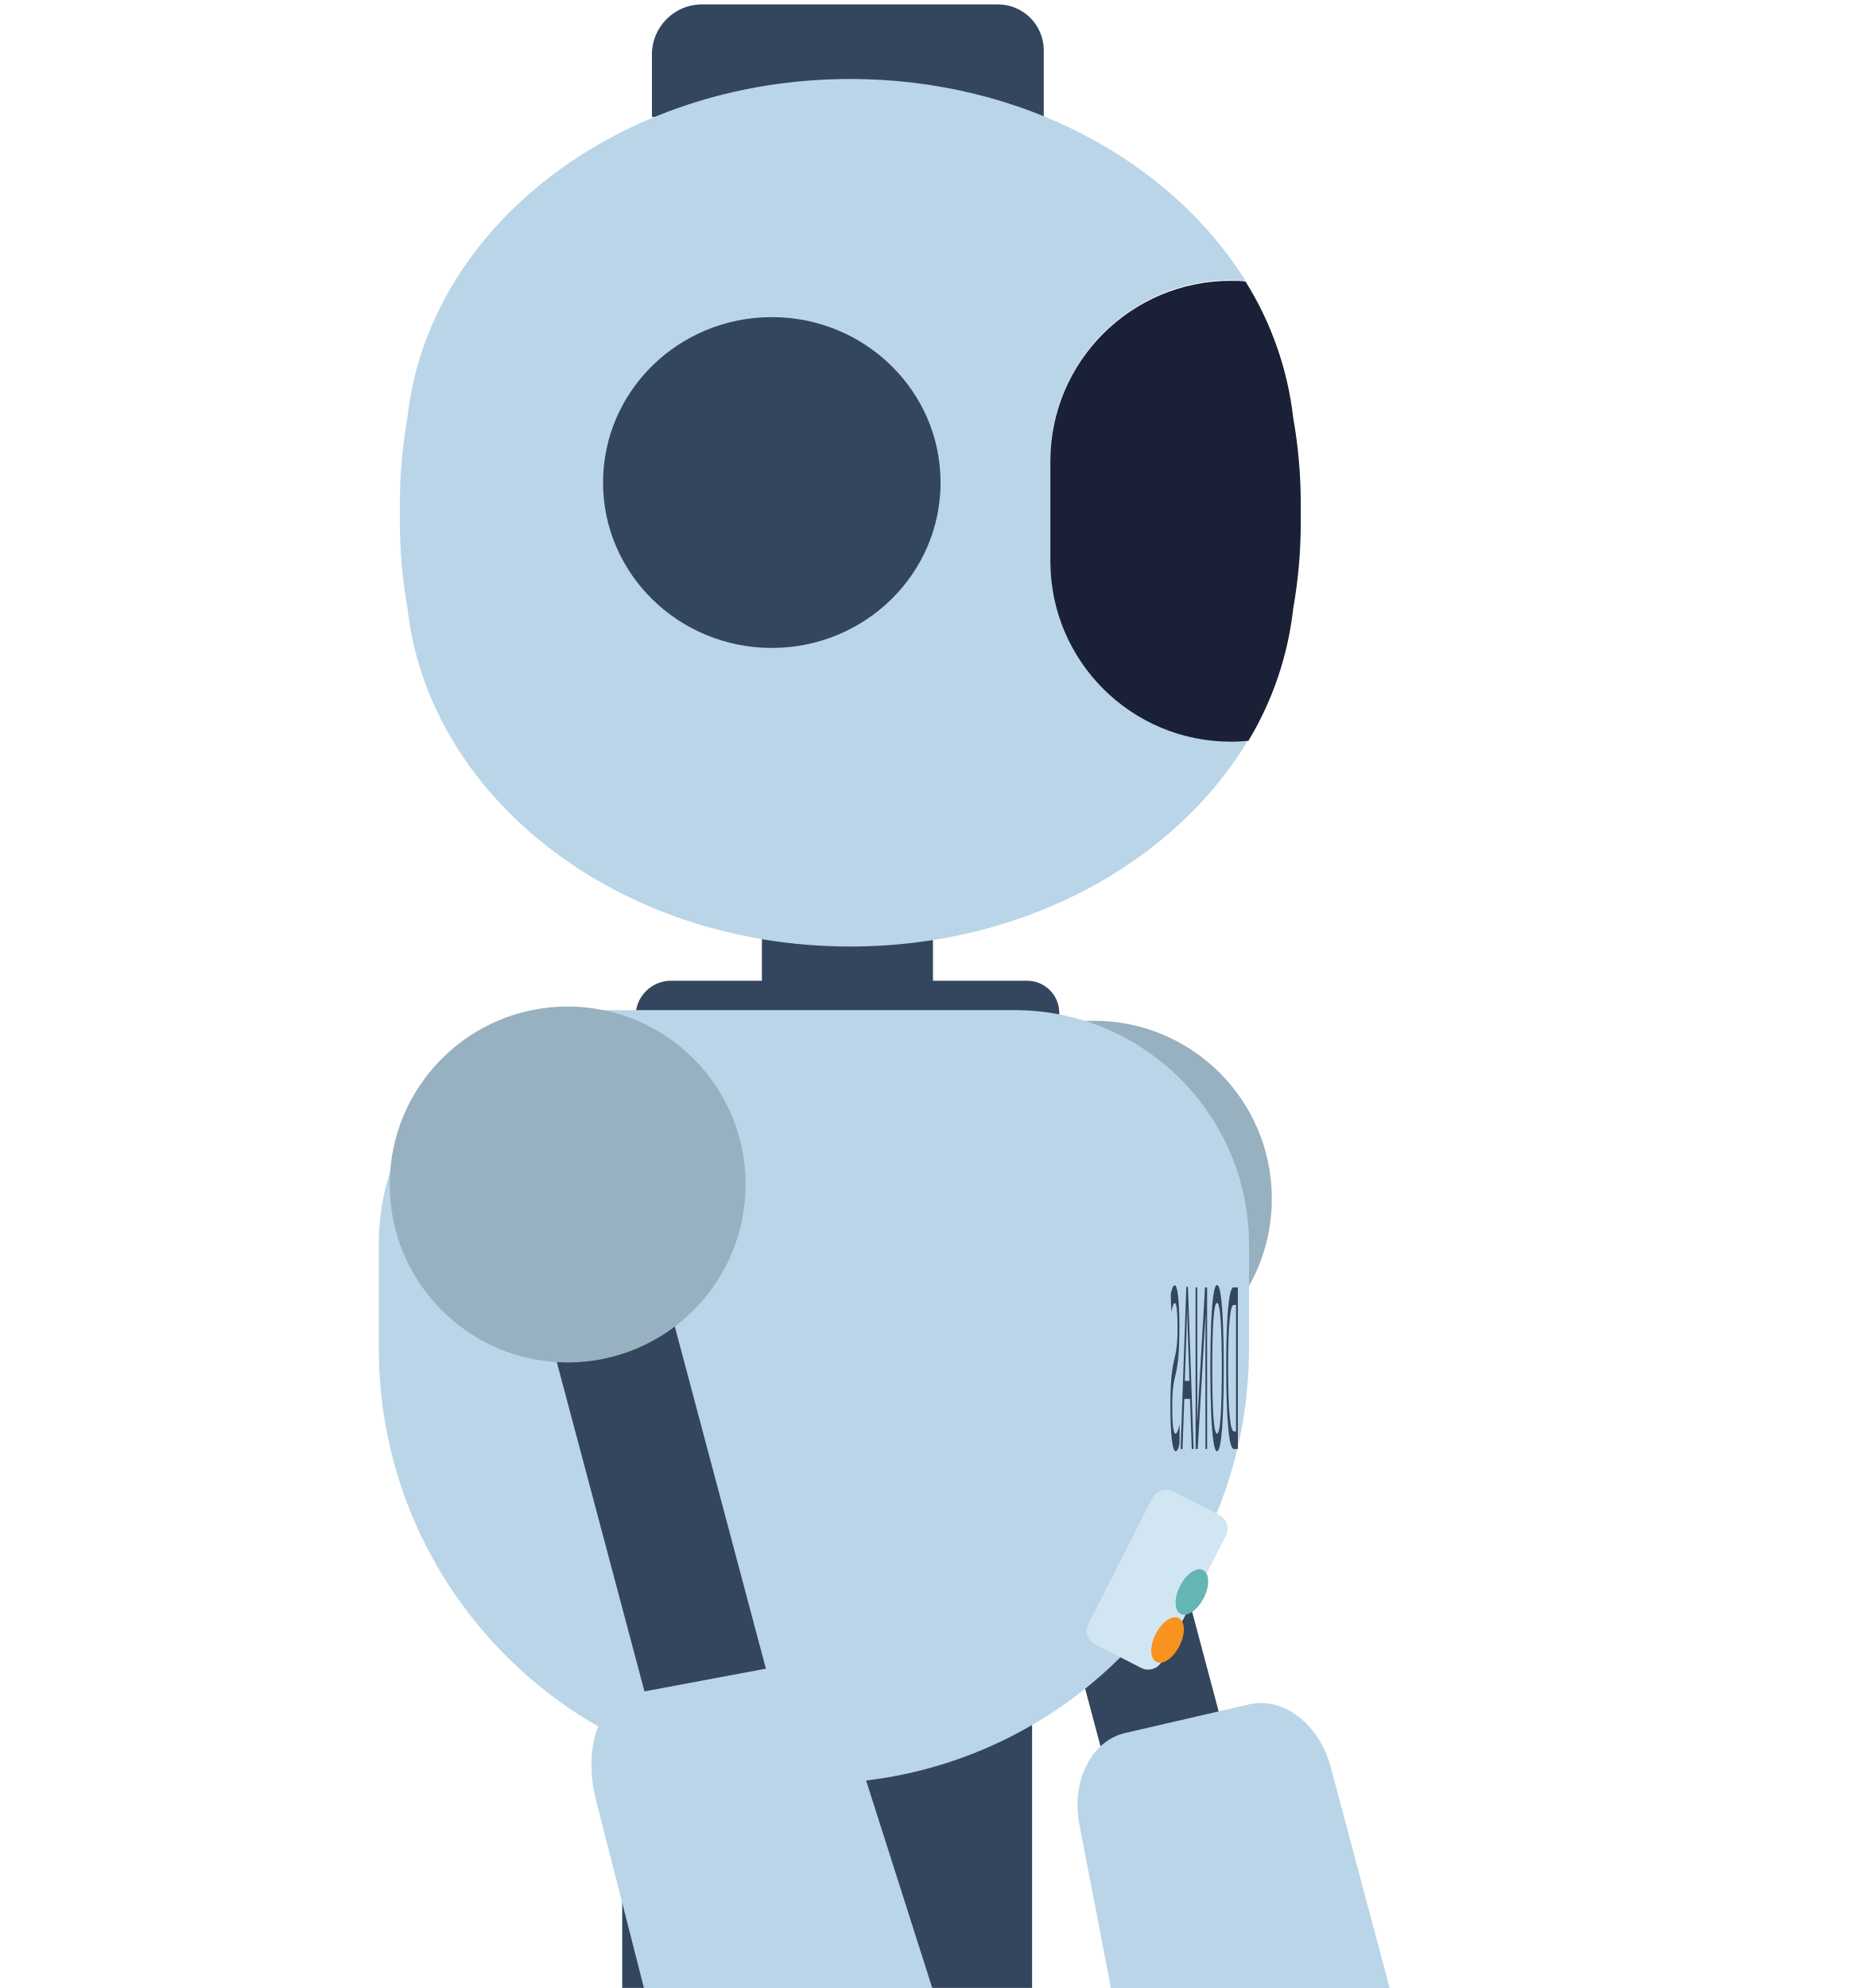
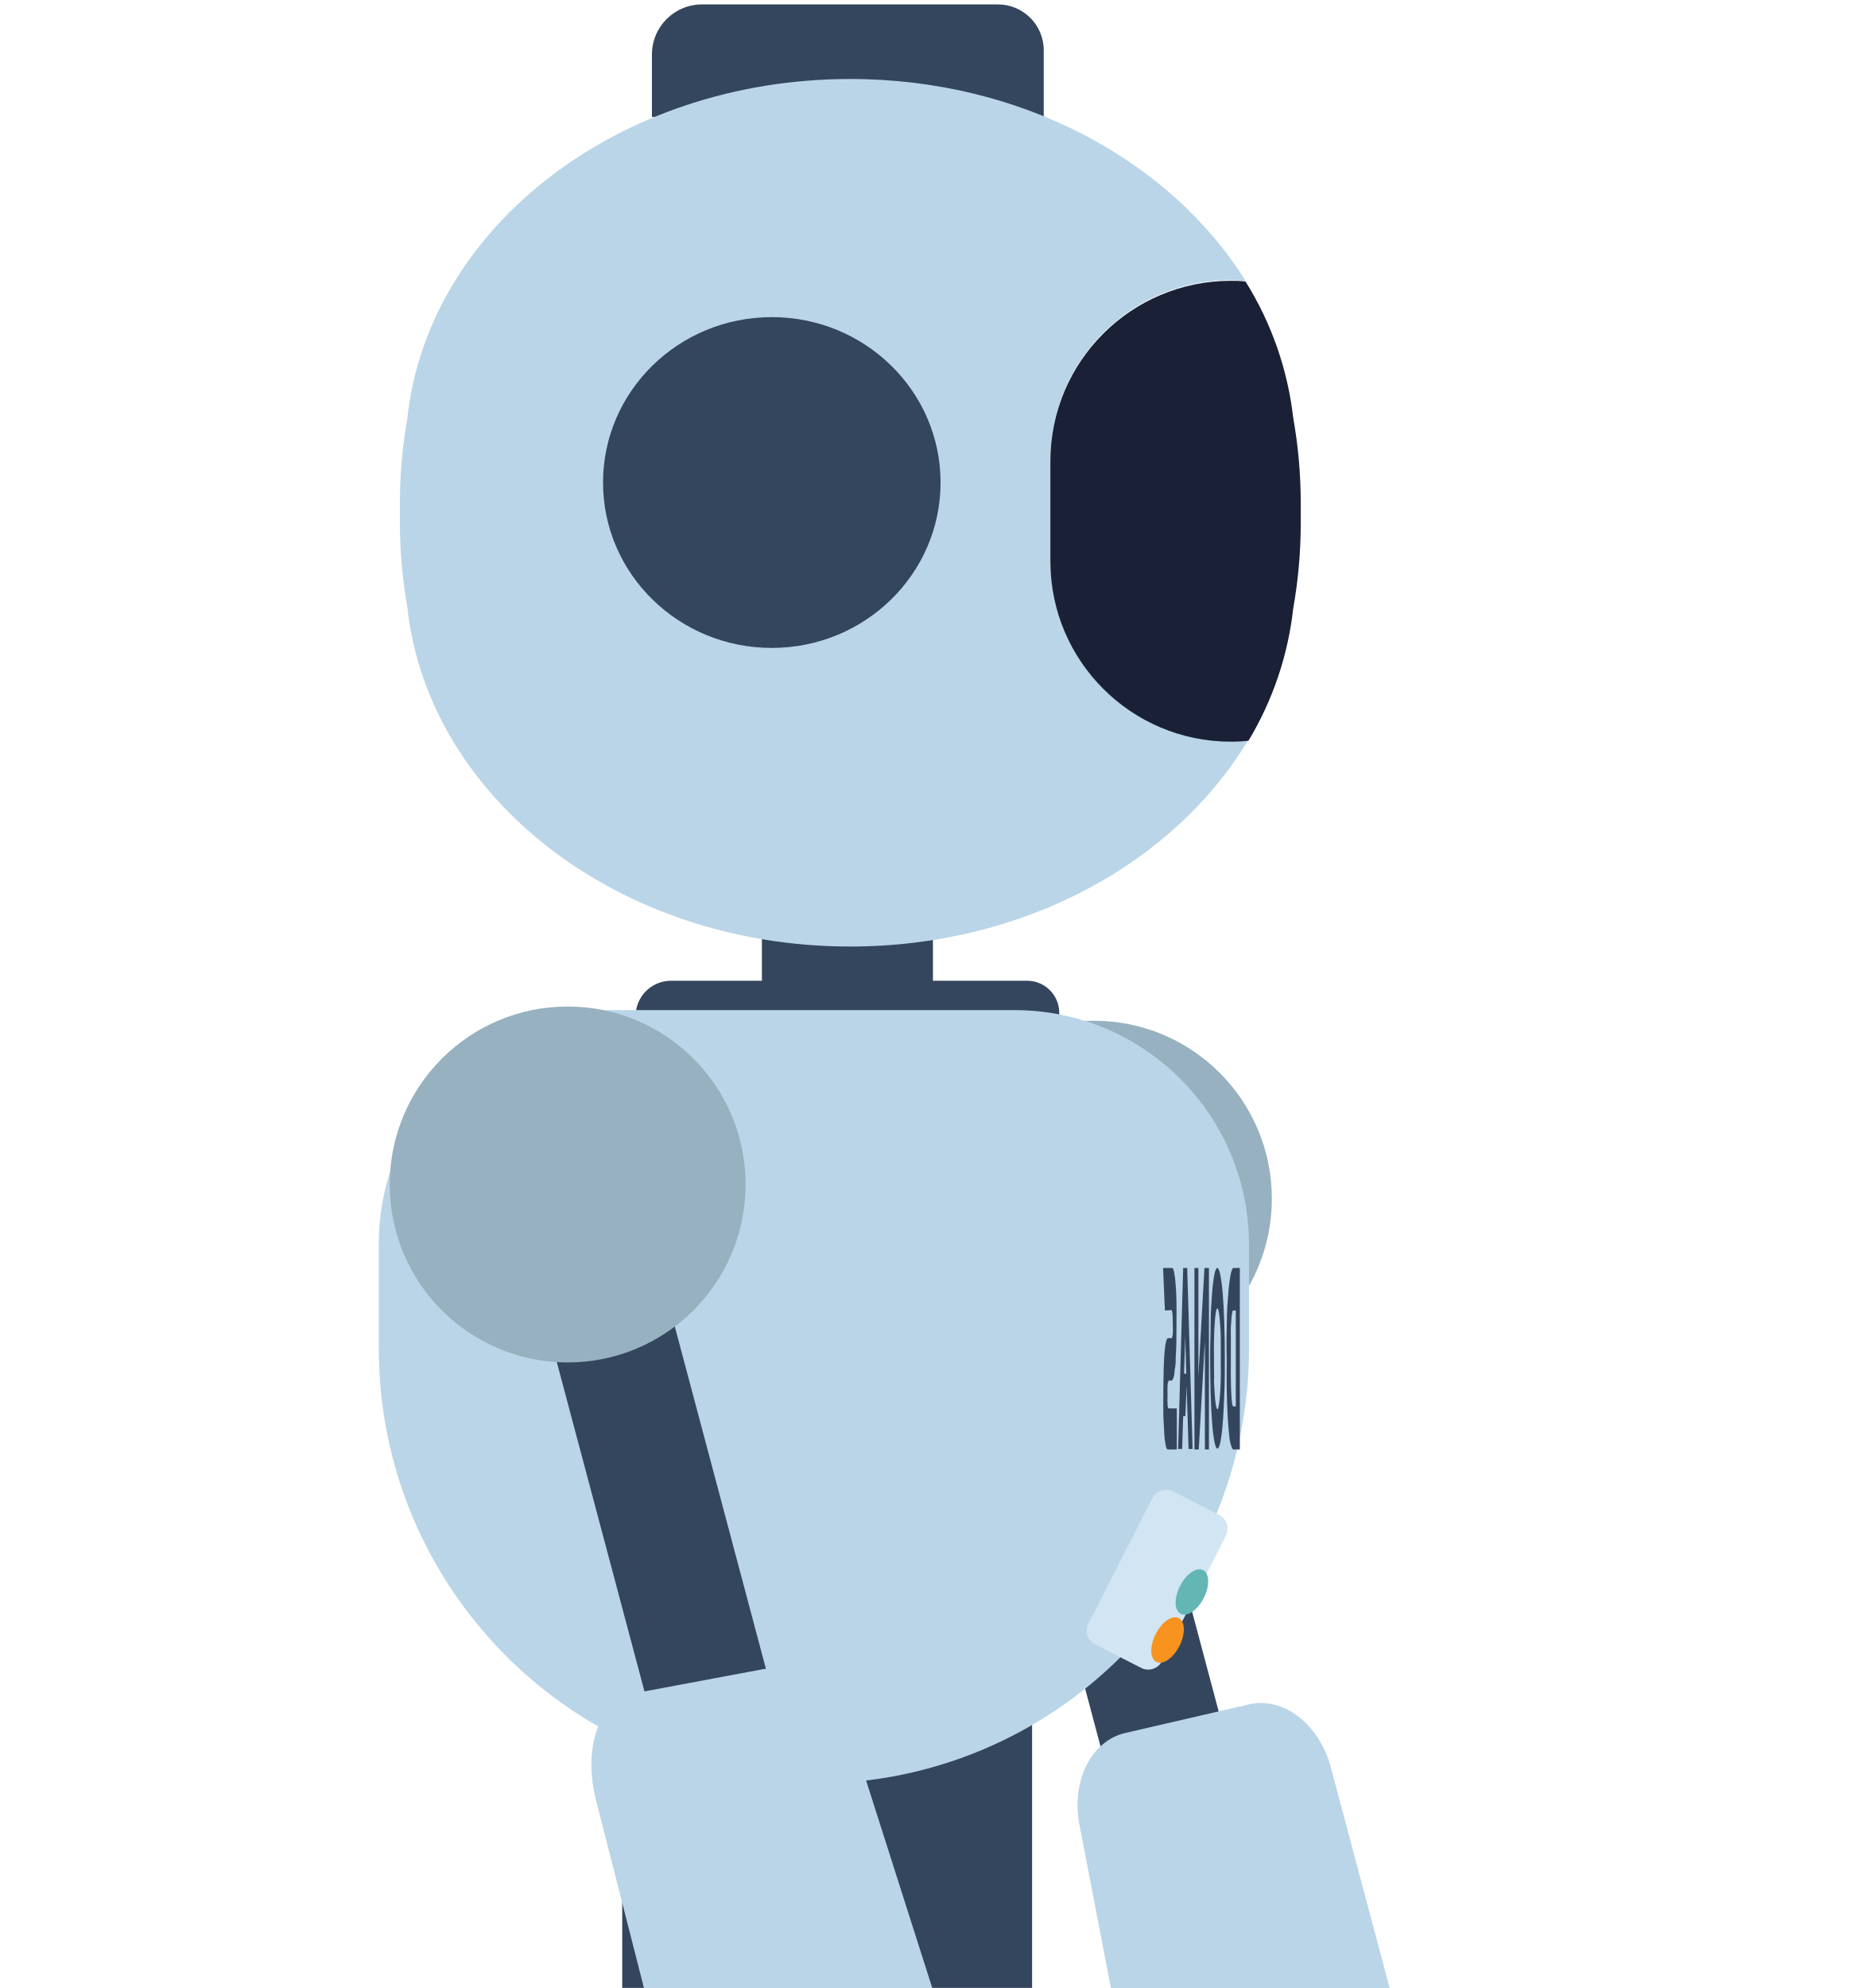
<svg xmlns="http://www.w3.org/2000/svg" viewBox="0 0 202.94 216.71">
  <g id="robots">
    <g id="moving_right">
      <rect x="83.08" y="100.05" width="18.65" height="7.48" transform="translate(184.8 207.58) rotate(-180)" fill="#34465d" />
      <path d="M69.31,107H115.5a0,0,0,0,1,0,0v2.45a3.86,3.86,0,0,1-3.86,3.86H72.81a3.5,3.5,0,0,1-3.5-3.5V107A0,0,0,0,1,69.31,107Z" transform="translate(184.8 220.22) rotate(-180)" fill="#34465d" />
      <rect x="112.56" y="129.55" width="13.43" height="64.02" transform="translate(-37.56 36.14) rotate(-14.91)" fill="#34465d" />
      <circle cx="119.27" cy="130.67" r="19.4" fill="#97b1c0" />
      <rect x="67.84" y="187.61" width="44.69" height="29.1" transform="translate(180.37 404.31) rotate(-180)" fill="#34465d" />
      <path d="M88.73,110.11h0a47.44,47.44,0,0,1,47.44,47.44v11.39a25.49,25.49,0,0,1-25.49,25.49H66.87a25.58,25.58,0,0,1-25.58-25.58V157.55A47.44,47.44,0,0,1,88.73,110.11Z" transform="translate(177.47 304.54) rotate(180)" fill="#bad5e8" />
      <path d="M117.69,198.91c-.92-4.74,1.29-9.15,5-10l13.5-3.12c3.73-.86,7.65,2.15,8.9,6.83l7.78,29.17H122.1Z" fill="#bad5e8" />
-       <text transform="matrix(-0.09, 0, 0, 1, 135.18, 157.95)" font-size="24.66" fill="#34465d" font-family="ROBO">DONAS</text>
+       <g>
+         <path d="M133.76,144.18c0-1.23.09-2.28.16-3.16a18.35,18.35,0,0,1,.25-2.06c.1-.49.2-.74.32-.74h.69V158h-.76s-.09-.13-.19-.4a4.91,4.91,0,0,1-.21-1.15c-.07-.58-.12-1.29-.17-2.13s-.08-1.77-.1-2.82,0-2.13,0-3.27C133.71,146.74,133.73,145.4,133.76,144.18Zm.71,9.13h.27V142.86h-.33s-.09.25-.14.76c0,.31-.05.66-.07,1s0,.73,0,1.07,0,.62,0,.86V147Q134.14,153.32,134.47,153.31Z" fill="#34465d" />
+         <path d="M132,144.14c0-1.2.09-2.24.15-3.12s.16-1.57.25-2.06.21-.74.32-.74.23.25.33.74a18,18,0,0,1,.26,2c.07.87.13,1.91.17,3.12s.06,2.53.06,4,0,2.79-.06,4-.09,2.24-.17,3.11a17.15,17.15,0,0,1-.25,2q-.15.72-.33.72c-.12,0-.22-.25-.32-.74a18.35,18.35,0,0,1-.25-2.06c-.07-.88-.13-1.92-.16-3.13s-.06-2.53-.06-4S132,145.34,132,144.14Zm.36,6.13c0,.66.05,1.24.08,1.74s.08.88.13,1.17.1.43.16.43.11-.14.16-.42.09-.66.13-1.15.06-1,.08-1.71,0-1.37,0-2.15,0-1.55,0-2.23-.05-1.27-.08-1.76-.08-.88-.13-1.15-.1-.41-.16-.41-.12.15-.17.44-.09.68-.12,1.17-.06,1.07-.08,1.74,0,1.37,0,2.13S132.36,149.6,132.38,150.27Z" fill="#34465d" />
+         <path d="M130.23,138.22h.43v11.84l.66-11.84h.49V158h-.44V146.14L130.7,158h-.47Z" fill="#34465d" />
+         <path d="M129,138.22h.44l.59,19.73h-.44l-.21-6.86-.14,3.28H129l-.11,3.58h-.44Zm.34,11.52-.12-4.12-.12,4.12Z" fill="#34465d" />
+         <path d="M127.36,145.87h.4s.08-.15.11-.44,0-.65,0-1.09q0-1.53-.15-1.53l-.71.05-.2-4.64h1c.07,0,.14.15.2.45a8.46,8.46,0,0,1,.16,1.24c.05.53.08,1.18.1,1.94s0,1.58,0,2.49c0,1.34,0,2.52-.08,3.52,0,.48,0,.89-.07,1.22s-.06.61-.1.82a1.85,1.85,0,0,1-.14.45.25.25,0,0,1-.21.15h-.24l0,0a1.1,1.1,0,0,0-.13.53,9.66,9.66,0,0,0,0,1,10.1,10.1,0,0,0,0,1.09c0,.28.07.41.13.41h.88V158h-1c-.08,0-.15-.14-.21-.43a8.44,8.44,0,0,1-.16-1.25c0-.54-.08-1.19-.1-2s0-1.61,0-2.55Q126.85,145.87,127.36,145.87Z" fill="#34465d" />
+       </g>
      <rect x="121.68" y="162.84" width="9" height="18.72" rx="1.68" transform="translate(160.38 382.92) rotate(-152.99)" fill="#d2e5f3" />
      <ellipse cx="129.96" cy="173.55" rx="2.68" ry="1.45" transform="translate(-83.69 210.51) rotate(-62.99)" fill="#63b6b4" />
      <ellipse cx="127.29" cy="178.78" rx="2.68" ry="1.45" transform="translate(-89.79 210.99) rotate(-62.99)" fill="#f7931e" />
      <path d="M71.09.48h42.63a0,0,0,0,1,0,0V7.29a5.46,5.46,0,0,1-5.46,5.46H76a5,5,0,0,1-5-5V.48A0,0,0,0,1,71.09.48Z" transform="translate(184.8 13.23) rotate(-180)" fill="#34465d" />
      <path d="M43.6,54.87a53.35,53.35,0,0,1,.82-9.33c2.24-20.7,23-36.93,48.28-36.93,18.78,0,35,9,43.1,22-.55,0-1.1-.08-1.65-.08a19.68,19.68,0,0,0-19.63,19.62v11a19.68,19.68,0,0,0,19.63,19.62,17.87,17.87,0,0,0,1.94-.1c-8,13.35-24.39,22.51-43.39,22.51-25.29,0-46-16.23-48.28-36.93A53.27,53.27,0,0,1,43.6,57h0c0-.36,0-.71,0-1.06s0-.71,0-1.07Z" fill="#bad5e8" />
      <path d="M114.52,61.23v-11a19.68,19.68,0,0,1,19.63-19.62c.55,0,1.1,0,1.65.08A35.63,35.63,0,0,1,141,45.55a53.15,53.15,0,0,1,.82,9.32h0c0,.36,0,.71,0,1.07s0,.7,0,1.06h0a53.27,53.27,0,0,1-.82,9.33,35.61,35.61,0,0,1-4.88,14.42,17.87,17.87,0,0,1-1.94.1A19.68,19.68,0,0,1,114.52,61.23Z" fill="#1a2136" />
      <ellipse cx="84.15" cy="52.6" rx="18.4" ry="18.03" fill="#34465d" />
      <rect x="64.41" y="129.55" width="13.43" height="64.02" transform="translate(181.44 299.38) rotate(165.09)" fill="#34465d" />
      <circle cx="61.89" cy="129.12" r="19.4" fill="#97b1c0" />
      <path d="M65,196.3c-1.5-5.84.37-11,4.24-11.73l14-2.62c3.87-.72,8.35,3.24,10.19,9l8.33,26.12L73.86,231Z" fill="#bad5e8" />
    </g>
  </g>
</svg>
